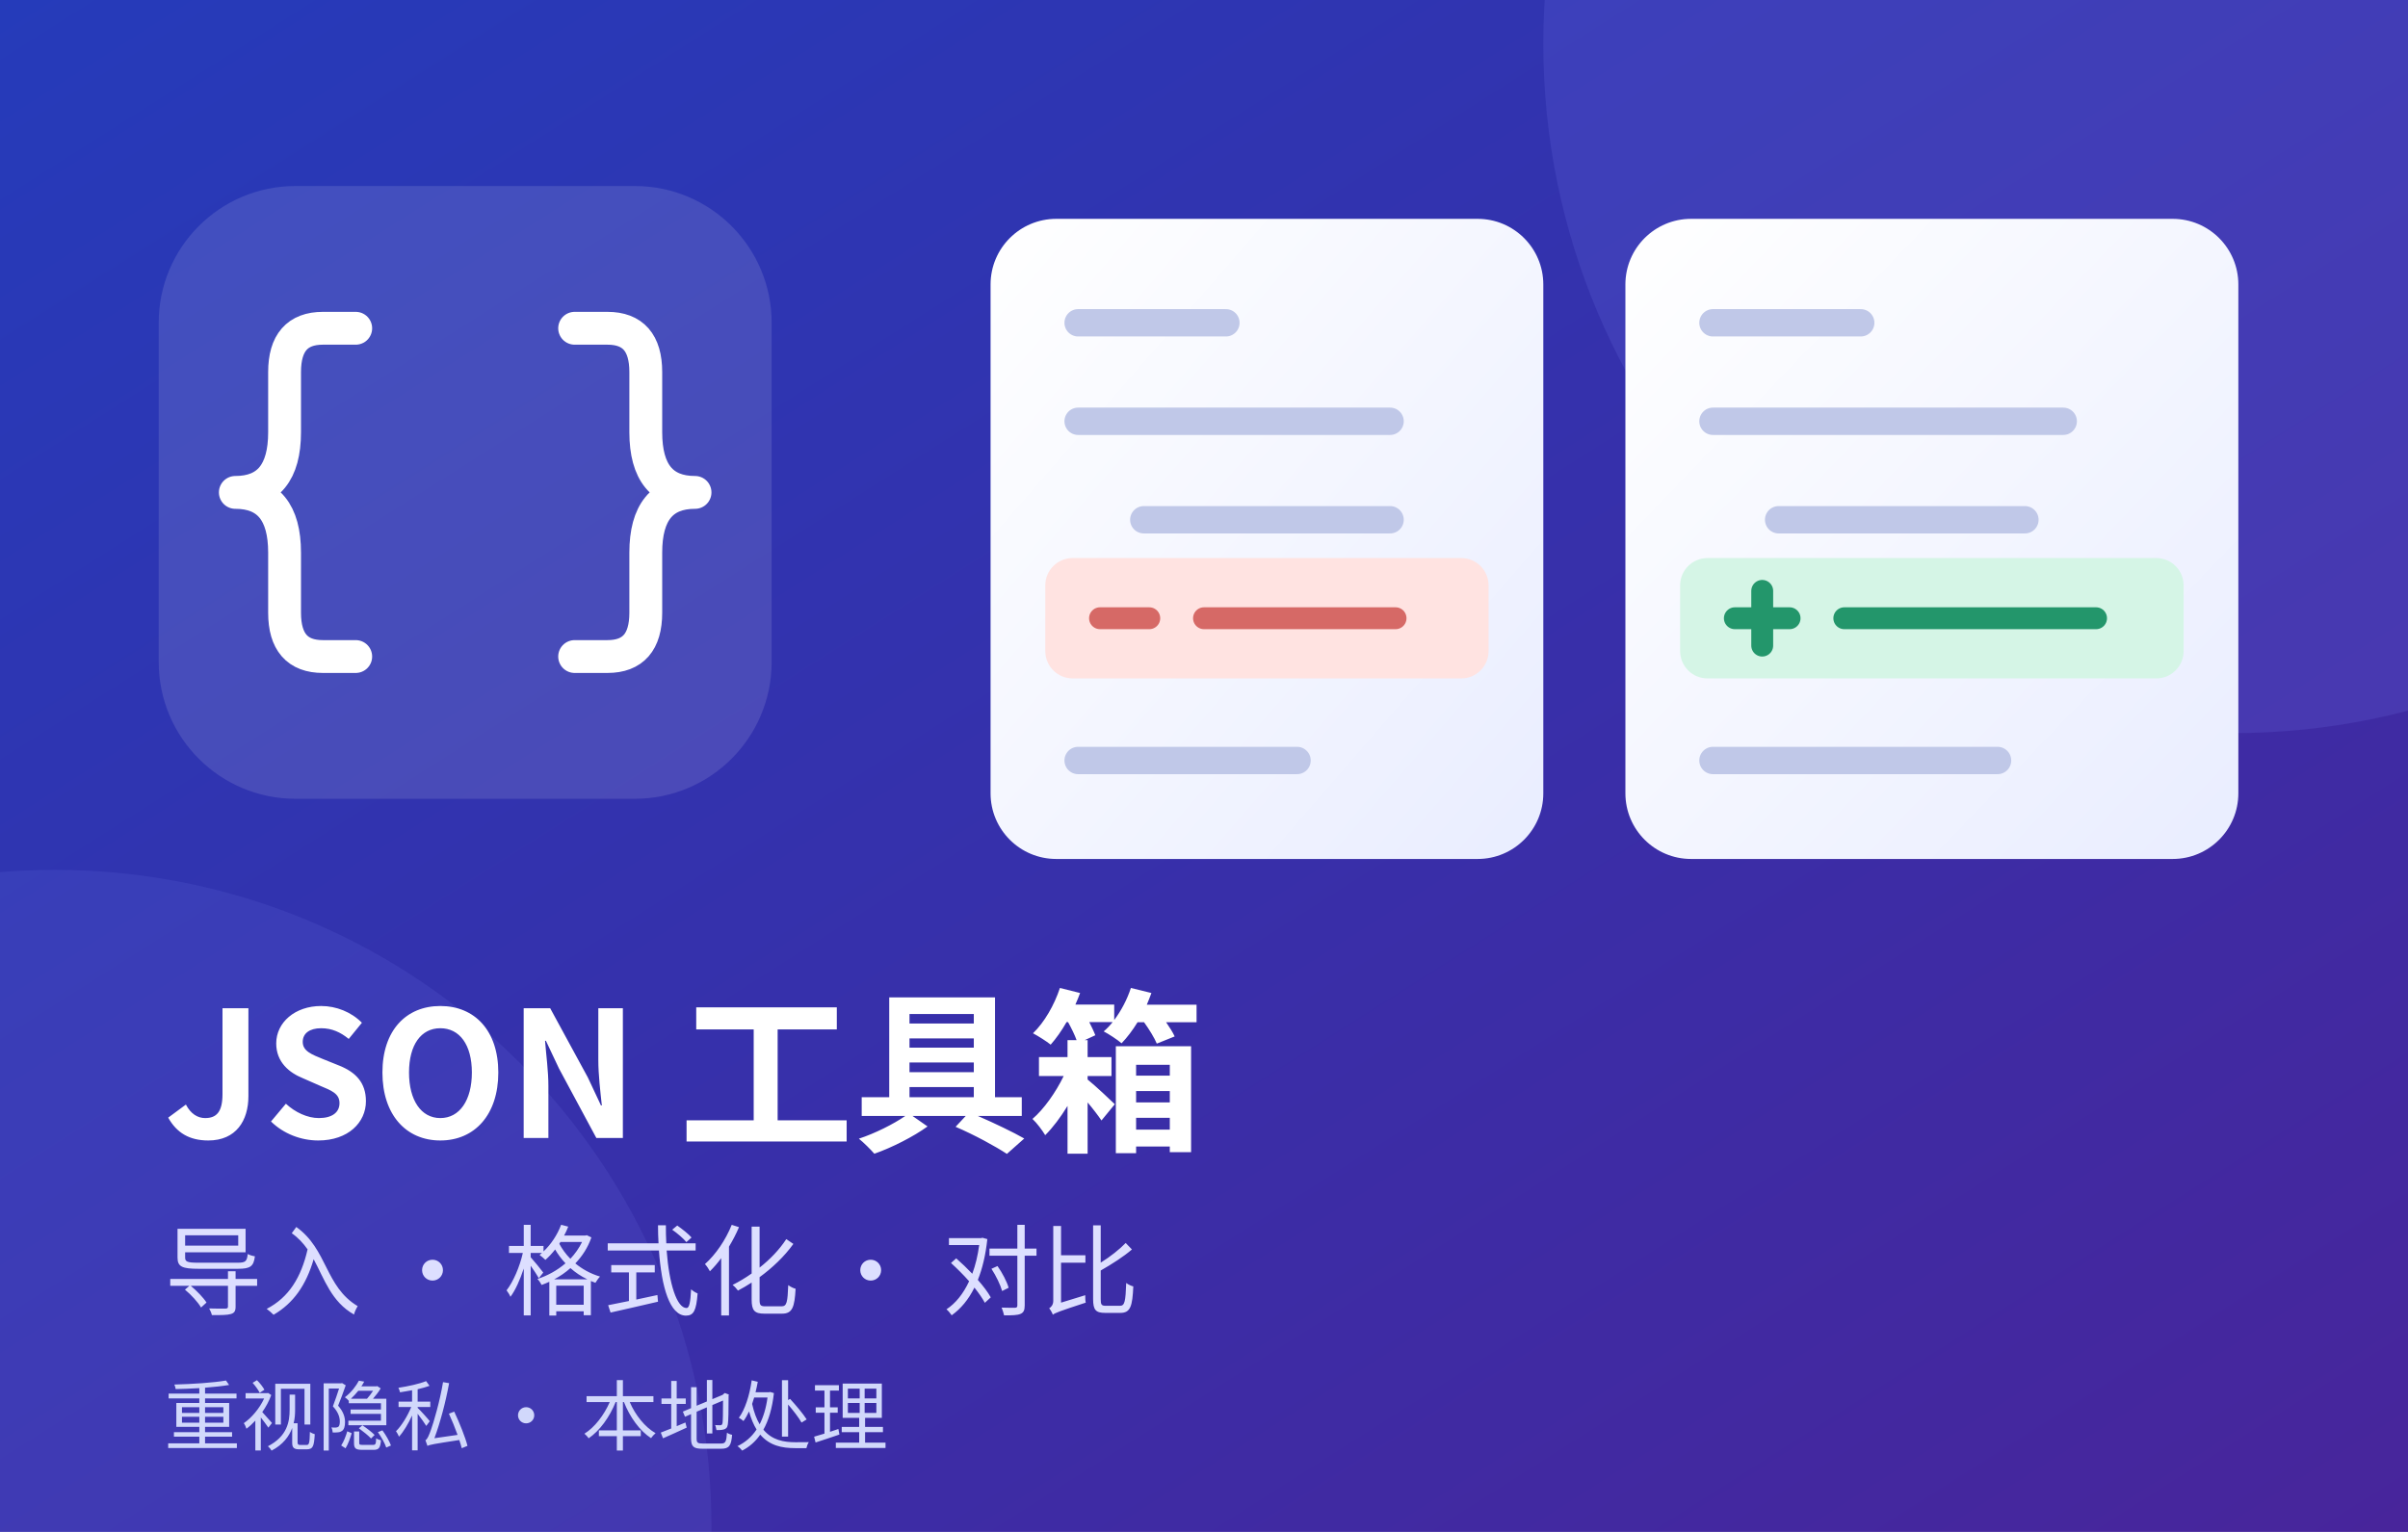
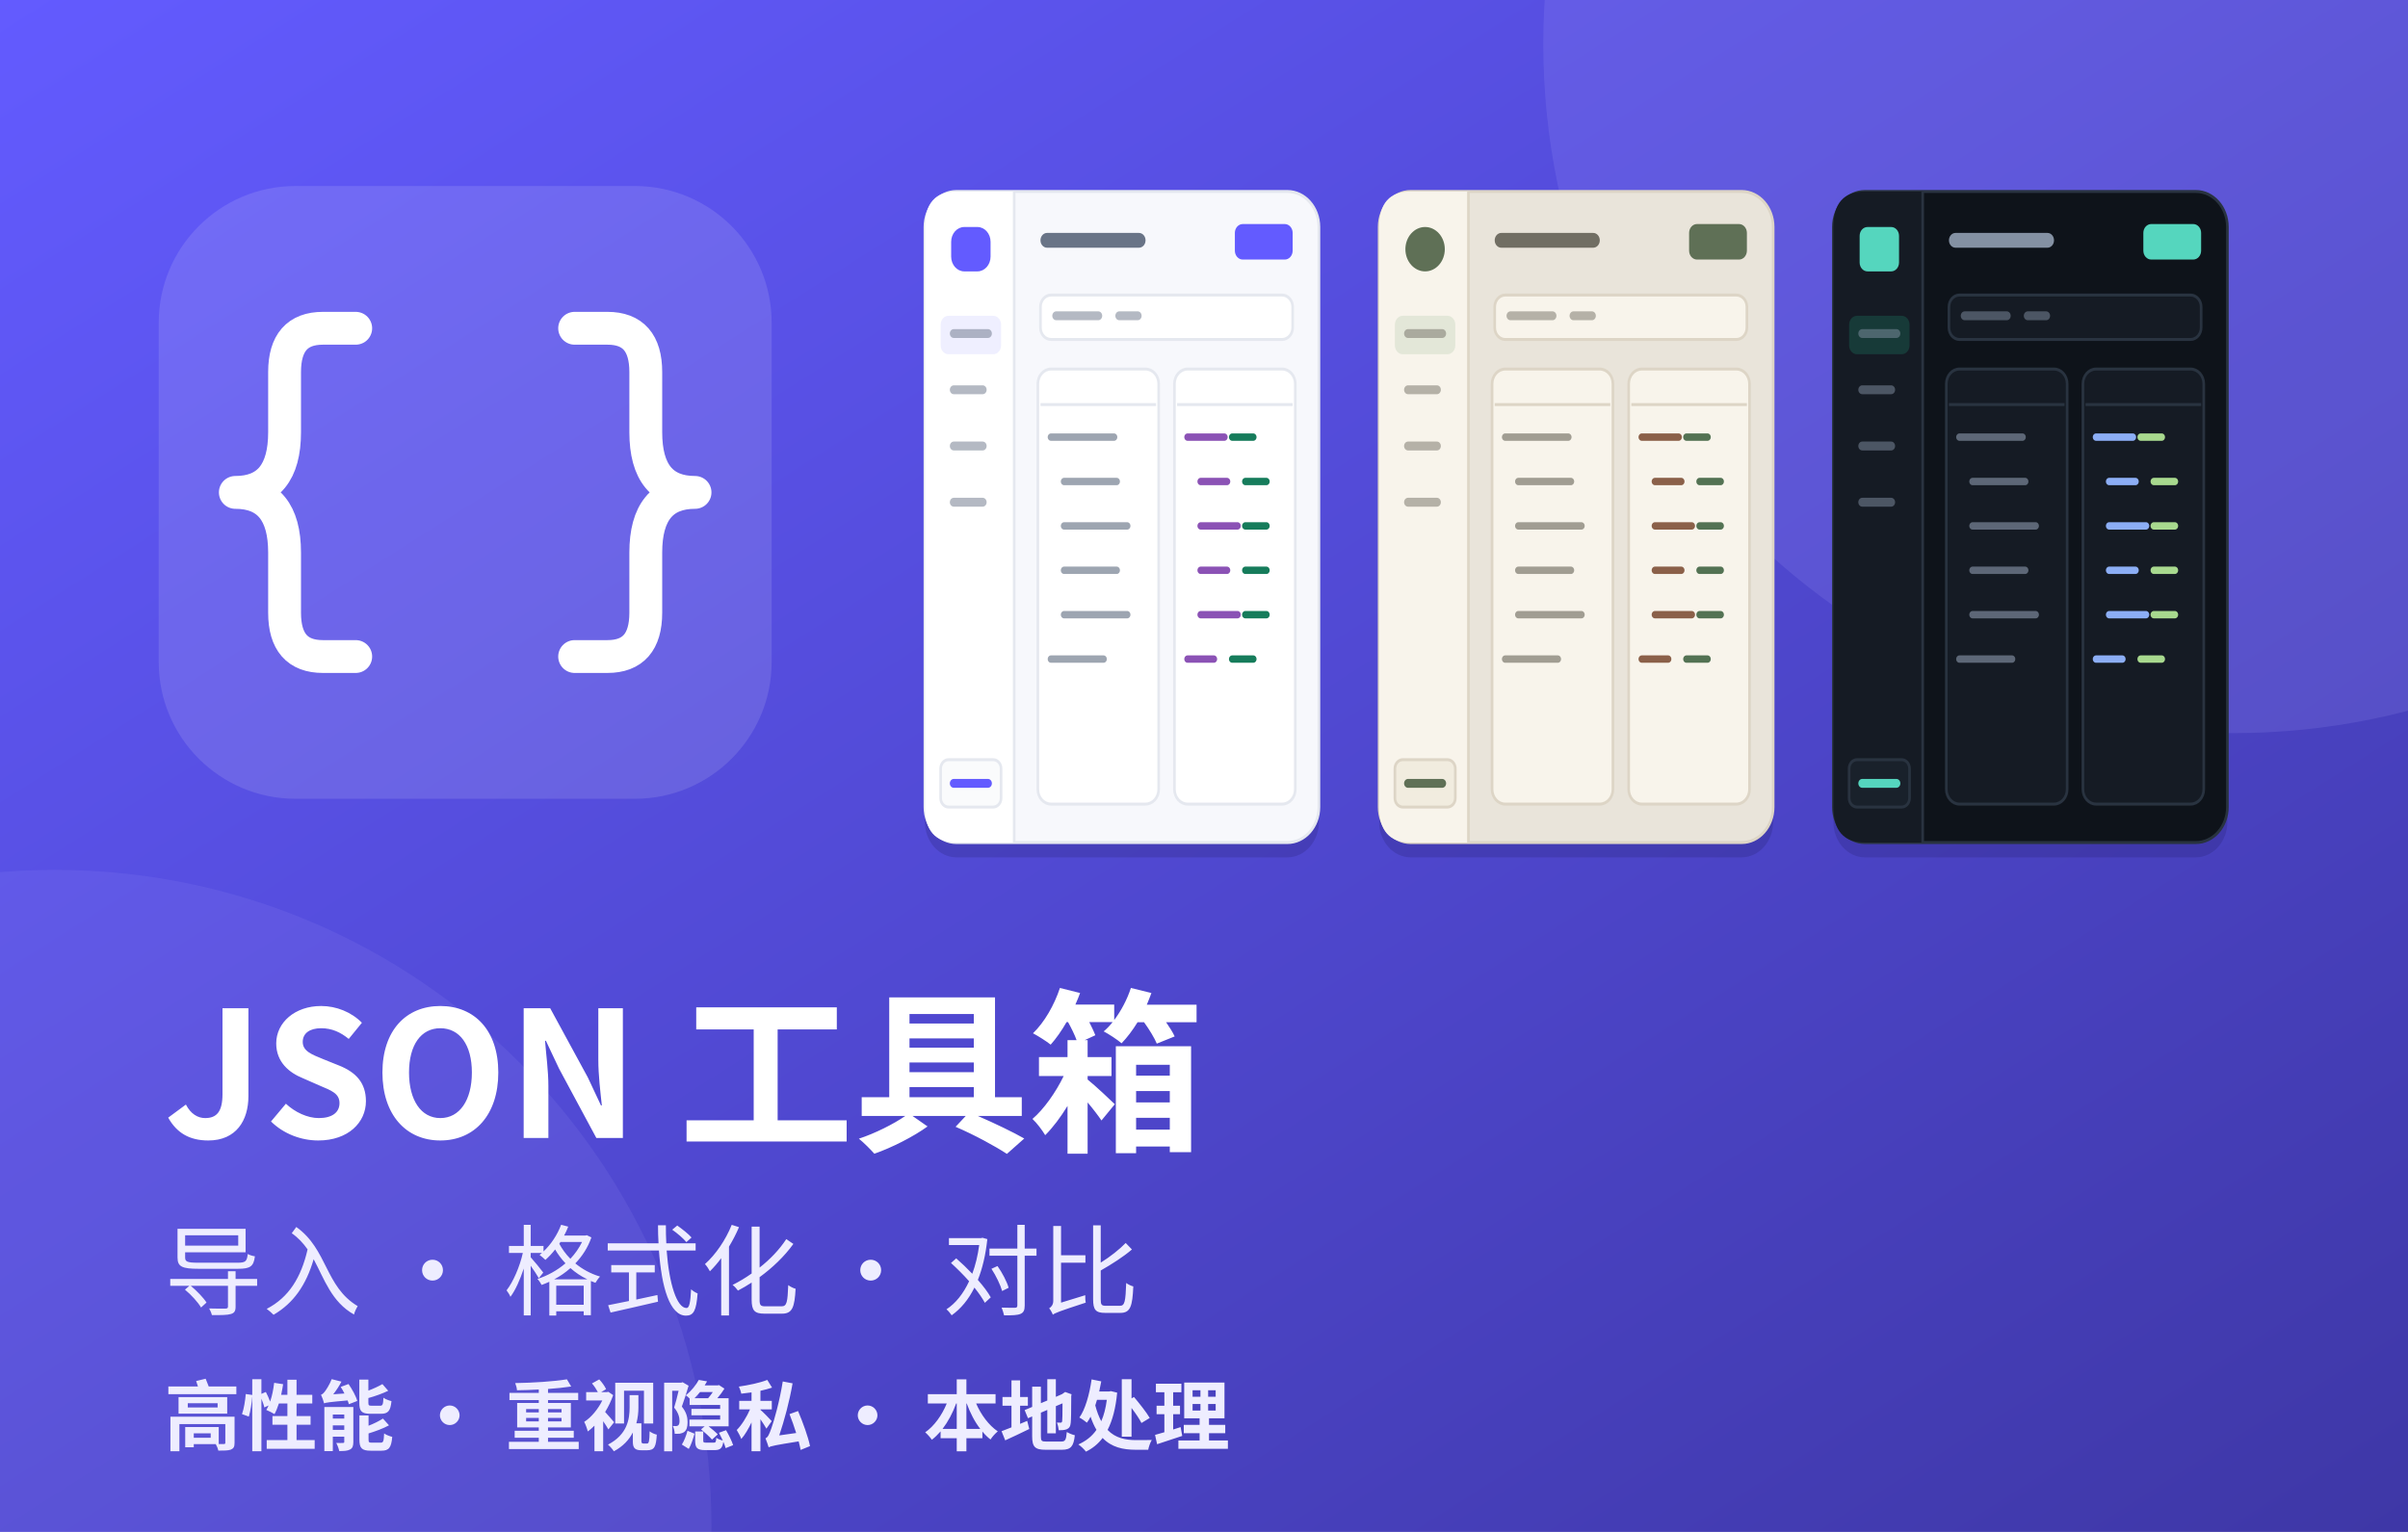
<svg xmlns="http://www.w3.org/2000/svg" width="440" height="280" viewBox="0 0 440 280" lang="zh-CN">
  <defs>
    <linearGradient id="bg" x2="1" y2="1">
-       <stop stop-color="#253bba" />
-       <stop offset="1" stop-color="#48259b" />
-     </linearGradient>
-     <linearGradient id="card" x2="1" y2="1">
-       <stop stop-color="#fff" />
-       <stop offset="1" stop-color="#e9edff" />
+       <stop stop-color="#635bff" />
+       <stop offset="1" stop-color="#3e37a6" />
    </linearGradient>
  </defs>
  <rect width="440" height="280" fill="url(#bg)" />
-   <circle cx="408" cy="8" r="126" fill="#7f85f7" opacity=".15" />
-   <circle cx="10" cy="279" r="120" fill="#818cf8" opacity=".12" />
+   <circle cx="408" cy="8" r="126" fill="#b6b2ff" opacity=".14" />
+   <circle cx="10" cy="279" r="120" fill="#b6b2ff" opacity=".1" />
  <rect x="29" y="34" width="112" height="112" rx="25" fill="#fff" opacity=".12" />
  <g fill="none" stroke="#fff" stroke-width="6" stroke-linecap="round" stroke-linejoin="round">
    <path d="M65 60h-6q-7 0-7 8v11q0 11-9 11 9 0 9 11v11q0 8 7 8h6" />
    <path d="M105 60h6q7 0 7 8v11q0 11 9 11-9 0-9 11v11q0 8-7 8h-6" />
  </g>
-   <g transform="translate(181 40)">
-     <rect width="101" height="117" rx="12" fill="url(#card)" />
-     <rect x="116" width="112" height="117" rx="12" fill="url(#card)" />
-     <g stroke="#c0c8e8" stroke-width="5" stroke-linecap="round">
-       <path d="M16 19h27m-27 18h57m-45 18h45m-45 18h34m-46 26h40" />
-       <path d="M132 19h27m-27 18h64m-52 18h45m-45 18h47m-59 26h52" />
+   <g transform="translate(169 35) scale(0.48 0.5409091)">
+     <g>
+       <rect x="0" y="5" width="150" height="220" rx="12" fill="#17134c" opacity=".18" />
+       <rect width="150" height="220" rx="12" fill="#f7f8fc" stroke="#e5e8ef" />
+       <path d="M12 0h22v220H12q-12 0-12-12V12Q0 0 12 0Z" fill="#ffffff" />
+       <path d="M34 0v220" stroke="#e5e8ef" />
+       <rect x="10" y="12" width="15" height="15" rx="5" fill="#635bff" />
+       <rect x="6" y="42" width="23" height="13" rx="3" fill="#efefff" />
+       <g stroke="#697487" stroke-width="3" stroke-linecap="round" opacity=".5">
+         <path d="M11 48h13M11 67h11M11 86h11M11 105h11" />
+       </g>
+       <rect x="44" y="14" width="40" height="5" rx="2.5" fill="#697487" />
+       <rect x="118" y="11" width="22" height="12" rx="3" fill="#635bff" />
+       <rect x="44" y="35" width="96" height="15" rx="4" fill="#ffffff" stroke="#e5e8ef" />
+       <path d="M50 42h16m8 0h7" stroke="#697487" stroke-width="3" stroke-linecap="round" opacity=".5" />
+       <rect x="43" y="60" width="46" height="147" rx="5" fill="#ffffff" stroke="#e5e8ef" />
+       <rect x="95" y="60" width="46" height="147" rx="5" fill="#ffffff" stroke="#e5e8ef" />
+       <path d="M44 72h44M96 72h44" stroke="#e5e8ef" />
+       <g stroke-width="2.5" stroke-linecap="round">
+         <path d="M48 83h24" stroke="#697487" opacity=".65" />
+         <path d="M100 83h14" stroke="#8b52b5" />
+         <path d="M117 83h8" stroke="#167c5b" />
+         <path d="M53 98h20" stroke="#697487" opacity=".65" />
+         <path d="M105 98h10" stroke="#8b52b5" />
+         <path d="M122 98h8" stroke="#167c5b" />
+         <path d="M53 113h24" stroke="#697487" opacity=".65" />
+         <path d="M105 113h14" stroke="#8b52b5" />
+         <path d="M122 113h8" stroke="#167c5b" />
+         <path d="M53 128h20" stroke="#697487" opacity=".65" />
+         <path d="M105 128h10" stroke="#8b52b5" />
+         <path d="M122 128h8" stroke="#167c5b" />
+         <path d="M53 143h24" stroke="#697487" opacity=".65" />
+         <path d="M105 143h14" stroke="#8b52b5" />
+         <path d="M122 143h8" stroke="#167c5b" />
+         <path d="M48 158h20" stroke="#697487" opacity=".65" />
+         <path d="M100 158h10" stroke="#8b52b5" />
+         <path d="M117 158h8" stroke="#167c5b" />
+       </g>
+       <rect x="6" y="192" width="23" height="16" rx="3" fill="#fafbfc" stroke="#e5e8ef" />
+       <path d="M11 200h13" stroke="#635bff" stroke-width="3" stroke-linecap="round" />
    </g>
-     <rect x="10" y="62" width="81" height="22" rx="5" fill="#ffe3e1" />
-     <path d="M20 73h9m10 0h35" stroke="#d66966" stroke-width="4" stroke-linecap="round" />
-     <rect x="126" y="62" width="92" height="22" rx="5" fill="#d5f5e6" />
-     <path d="M136 73h10m-5-5v10m15-5h46" stroke="#23966b" stroke-width="4" stroke-linecap="round" />
+   </g>
+   <g transform="translate(252 35) scale(0.48 0.5409091)">
+     <g>
+       <rect x="0" y="5" width="150" height="220" rx="12" fill="#17134c" opacity=".18" />
+       <rect width="150" height="220" rx="12" fill="#e9e4da" stroke="#ddd5c6" />
+       <path d="M12 0h22v220H12q-12 0-12-12V12Q0 0 12 0Z" fill="#f8f4eb" />
+       <path d="M34 0v220" stroke="#ddd5c6" />
+       <rect x="10" y="12" width="15" height="15" rx="8" fill="#5f7056" />
+       <rect x="6" y="42" width="23" height="13" rx="3" fill="#e3e7d8" />
+       <g stroke="#716e63" stroke-width="3" stroke-linecap="round" opacity=".5">
+         <path d="M11 48h13M11 67h11M11 86h11M11 105h11" />
+       </g>
+       <rect x="44" y="14" width="40" height="5" rx="2.5" fill="#716e63" />
+       <rect x="118" y="11" width="22" height="12" rx="3" fill="#5f7056" />
+       <rect x="44" y="35" width="96" height="15" rx="4" fill="#f8f4eb" stroke="#ddd5c6" />
+       <path d="M50 42h16m8 0h7" stroke="#716e63" stroke-width="3" stroke-linecap="round" opacity=".5" />
+       <rect x="43" y="60" width="46" height="147" rx="5" fill="#f8f4eb" stroke="#ddd5c6" />
+       <rect x="95" y="60" width="46" height="147" rx="5" fill="#f8f4eb" stroke="#ddd5c6" />
+       <path d="M44 72h44M96 72h44" stroke="#ddd5c6" />
+       <g stroke-width="2.5" stroke-linecap="round">
+         <path d="M48 83h24" stroke="#716e63" opacity=".65" />
+         <path d="M100 83h14" stroke="#8b6049" />
+         <path d="M117 83h8" stroke="#537253" />
+         <path d="M53 98h20" stroke="#716e63" opacity=".65" />
+         <path d="M105 98h10" stroke="#8b6049" />
+         <path d="M122 98h8" stroke="#537253" />
+         <path d="M53 113h24" stroke="#716e63" opacity=".65" />
+         <path d="M105 113h14" stroke="#8b6049" />
+         <path d="M122 113h8" stroke="#537253" />
+         <path d="M53 128h20" stroke="#716e63" opacity=".65" />
+         <path d="M105 128h10" stroke="#8b6049" />
+         <path d="M122 128h8" stroke="#537253" />
+         <path d="M53 143h24" stroke="#716e63" opacity=".65" />
+         <path d="M105 143h14" stroke="#8b6049" />
+         <path d="M122 143h8" stroke="#537253" />
+         <path d="M48 158h20" stroke="#716e63" opacity=".65" />
+         <path d="M100 158h10" stroke="#8b6049" />
+         <path d="M117 158h8" stroke="#537253" />
+       </g>
+       <rect x="6" y="192" width="23" height="16" rx="3" fill="#f1ecdf" stroke="#ddd5c6" />
+       <path d="M11 200h13" stroke="#5f7056" stroke-width="3" stroke-linecap="round" />
+     </g>
+   </g>
+   <g transform="translate(335 35) scale(0.48 0.5409091)">
+     <g>
+       <rect x="0" y="5" width="150" height="220" rx="12" fill="#17134c" opacity=".18" />
+       <rect width="150" height="220" rx="12" fill="#0e131a" stroke="#293340" />
+       <path d="M12 0h22v220H12q-12 0-12-12V12Q0 0 12 0Z" fill="#151b24" />
+       <path d="M34 0v220" stroke="#293340" />
+       <rect x="10" y="12" width="15" height="15" rx="3" fill="#55d6be" />
+       <rect x="6" y="42" width="23" height="13" rx="3" fill="#173a38" />
+       <g stroke="#8491a3" stroke-width="3" stroke-linecap="round" opacity=".5">
+         <path d="M11 48h13M11 67h11M11 86h11M11 105h11" />
+       </g>
+       <rect x="44" y="14" width="40" height="5" rx="2.5" fill="#8491a3" />
+       <rect x="118" y="11" width="22" height="12" rx="3" fill="#55d6be" />
+       <rect x="44" y="35" width="96" height="15" rx="4" fill="#151b24" stroke="#293340" />
+       <path d="M50 42h16m8 0h7" stroke="#8491a3" stroke-width="3" stroke-linecap="round" opacity=".5" />
+       <rect x="43" y="60" width="46" height="147" rx="5" fill="#151b24" stroke="#293340" />
+       <rect x="95" y="60" width="46" height="147" rx="5" fill="#151b24" stroke="#293340" />
+       <path d="M44 72h44M96 72h44" stroke="#293340" />
+       <g stroke-width="2.5" stroke-linecap="round">
+         <path d="M48 83h24" stroke="#8491a3" opacity=".65" />
+         <path d="M100 83h14" stroke="#8caef5" />
+         <path d="M117 83h8" stroke="#a8d98e" />
+         <path d="M53 98h20" stroke="#8491a3" opacity=".65" />
+         <path d="M105 98h10" stroke="#8caef5" />
+         <path d="M122 98h8" stroke="#a8d98e" />
+         <path d="M53 113h24" stroke="#8491a3" opacity=".65" />
+         <path d="M105 113h14" stroke="#8caef5" />
+         <path d="M122 113h8" stroke="#a8d98e" />
+         <path d="M53 128h20" stroke="#8491a3" opacity=".65" />
+         <path d="M105 128h10" stroke="#8caef5" />
+         <path d="M122 128h8" stroke="#a8d98e" />
+         <path d="M53 143h24" stroke="#8491a3" opacity=".65" />
+         <path d="M105 143h14" stroke="#8caef5" />
+         <path d="M122 143h8" stroke="#a8d98e" />
+         <path d="M48 158h20" stroke="#8491a3" opacity=".65" />
+         <path d="M100 158h10" stroke="#8caef5" />
+         <path d="M117 158h8" stroke="#a8d98e" />
+       </g>
+       <rect x="6" y="192" width="23" height="16" rx="3" fill="#19212b" stroke="#293340" />
+       <path d="M11 200h13" stroke="#55d6be" stroke-width="3" stroke-linecap="round" />
+     </g>
  </g>
  <text x="30" y="208" fill="#fff" font-family="Noto Sans CJK SC, Microsoft YaHei, sans-serif" font-size="32" font-weight="700" direction="ltr" unicode-bidi="isolate" text-anchor="start" data-max-width="380" data-min-x="29" data-max-x="411">JSON 工具箱</text>
-   <text x="30" y="239" fill="#dddfff" font-family="Noto Sans CJK SC, Microsoft YaHei, sans-serif" font-size="18" font-weight="400" direction="ltr" unicode-bidi="isolate" text-anchor="start" data-max-width="380" data-min-x="29" data-max-x="411">导入 · 格式化 · 对比</text>
-   <text x="30" y="264" fill="#d1d8fb" font-family="Noto Sans CJK SC, Microsoft YaHei, sans-serif" font-size="14" font-weight="400" direction="ltr" unicode-bidi="isolate" text-anchor="start" data-max-width="380" data-min-x="29" data-max-x="411">重视隐私 · 本地处理</text>
+   <text x="30" y="239" fill="#eeedff" font-family="Noto Sans CJK SC, Microsoft YaHei, sans-serif" font-size="18" font-weight="400" direction="ltr" unicode-bidi="isolate" text-anchor="start" data-max-width="380" data-min-x="29" data-max-x="411">导入 · 格式化 · 对比</text>
+   <text x="30" y="264" fill="#eeedff" font-family="Noto Sans CJK SC, Microsoft YaHei, sans-serif" font-size="14" font-weight="600" direction="ltr" unicode-bidi="isolate" text-anchor="start" data-max-width="380" data-min-x="29" data-max-x="411">高性能 · 重视隐私 · 本地处理</text>
</svg>
